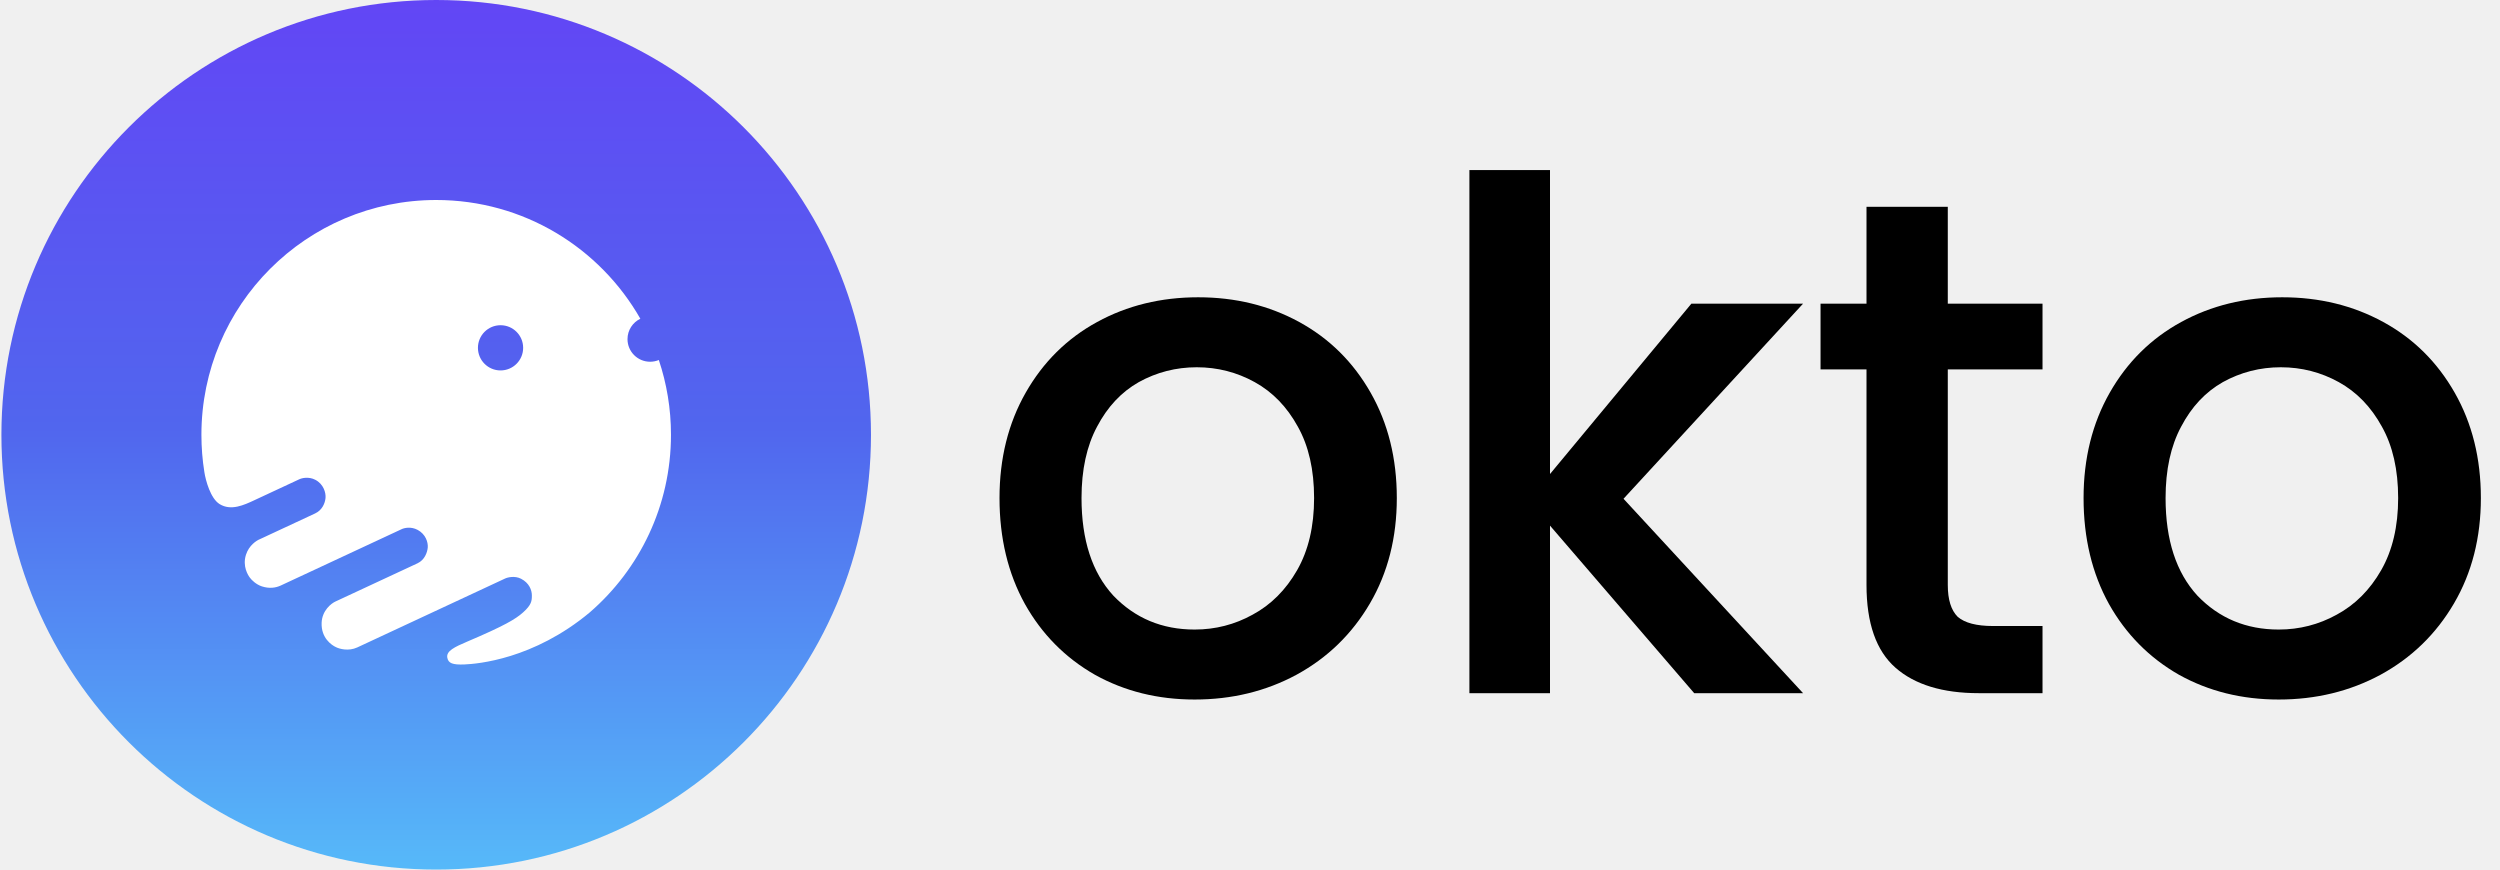
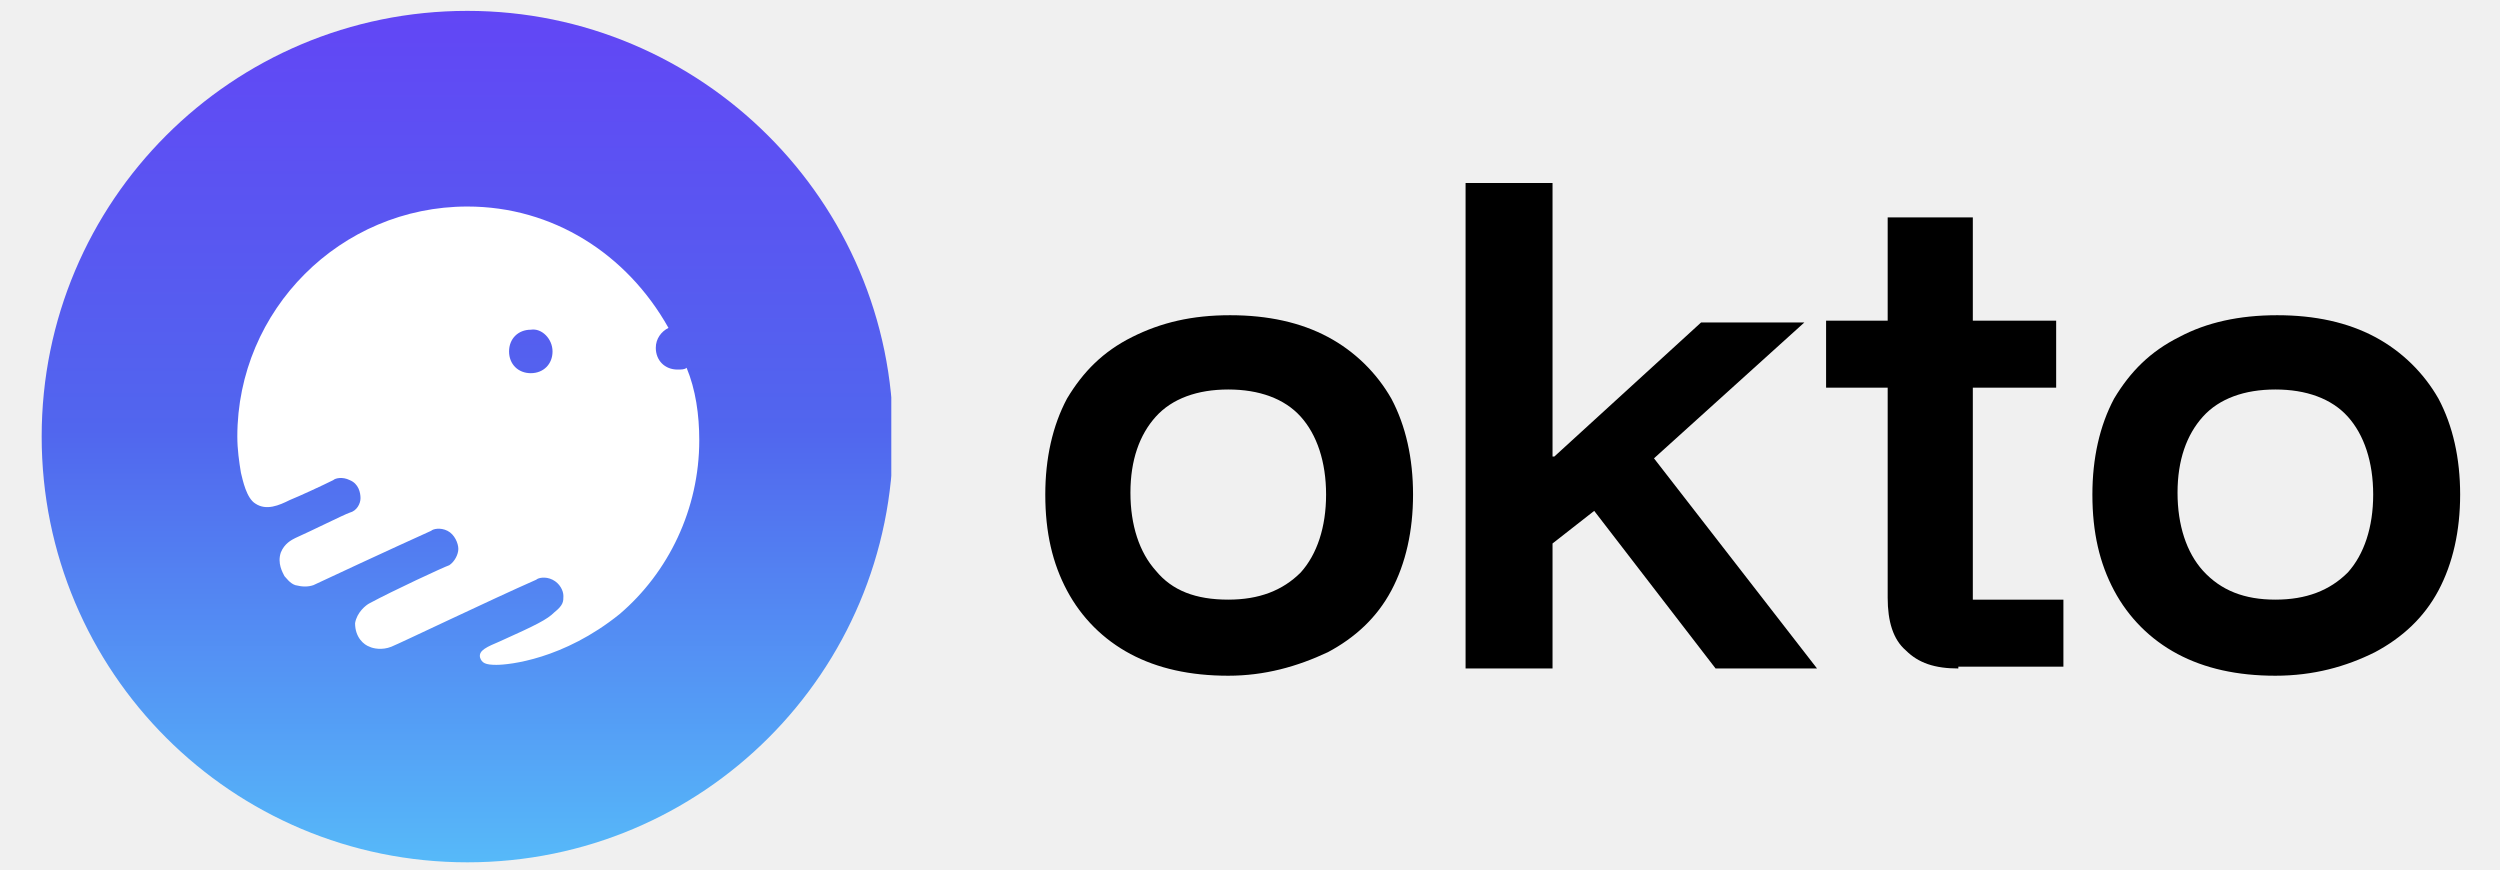
- <svg xmlns="http://www.w3.org/2000/svg" width="138" height="48" viewBox="0 0 138 48" fill="none">
-   <g clip-path="url(#clip0_1101_18255)">
-     <path d="M48.078 24C48.078 37.255 37.333 48 24.078 48C10.823 48 0.078 37.255 0.078 24C0.078 10.745 10.823 5e-06 24.078 0C37.333 -4.99999e-06 48.078 10.745 48.078 24Z" fill="url(#paint0_linear_1101_18255)" />
-     <path fill-rule="evenodd" clip-rule="evenodd" d="M24.078 11.04C16.921 11.04 11.118 16.842 11.118 24C11.118 24.703 11.174 25.392 11.282 26.064C11.353 26.523 11.621 27.518 12.124 27.827C12.753 28.213 13.464 27.881 14.046 27.61L14.049 27.608C14.515 27.391 15.884 26.753 16.51 26.461C16.654 26.39 17.032 26.294 17.401 26.483C17.861 26.718 17.996 27.202 17.969 27.491C17.941 27.779 17.786 28.16 17.394 28.342C17.08 28.488 15.234 29.348 14.35 29.76C14.16 29.833 13.74 30.108 13.578 30.621C13.374 31.262 13.691 31.756 13.802 31.898C13.885 32.011 14.132 32.264 14.458 32.369C14.864 32.5 15.213 32.45 15.486 32.326C15.704 32.226 20.03 30.209 22.166 29.212C22.306 29.143 22.677 29.052 23.044 29.245C23.503 29.486 23.635 29.94 23.612 30.221C23.589 30.501 23.434 30.913 23.051 31.092C22.745 31.235 19.904 32.558 18.522 33.201C18.278 33.312 17.783 33.7 17.754 34.372C17.718 35.212 18.299 35.609 18.542 35.721C18.734 35.82 19.238 35.962 19.722 35.738C20.206 35.514 25.348 33.116 27.859 31.945C28.008 31.868 28.413 31.769 28.758 31.945C29.209 32.175 29.359 32.569 29.359 32.866C29.359 33.164 29.346 33.382 28.875 33.804C28.463 34.173 27.859 34.536 25.8 35.413C25.095 35.714 24.614 35.935 24.693 36.315C24.753 36.6 24.96 36.708 25.65 36.677C26.339 36.646 29.444 36.402 32.555 33.804C35.301 31.427 37.038 27.917 37.038 24C37.038 22.557 36.802 21.169 36.367 19.872C36.219 19.934 36.057 19.968 35.886 19.968C35.197 19.968 34.638 19.409 34.638 18.72C34.638 18.224 34.928 17.796 35.347 17.594C33.117 13.68 28.906 11.04 24.078 11.04ZM28.878 19.2C28.878 19.889 28.32 20.448 27.63 20.448C26.941 20.448 26.382 19.889 26.382 19.2C26.382 18.511 26.941 17.952 27.63 17.952C28.32 17.952 28.878 18.511 28.878 19.2Z" fill="white" />
+ <svg xmlns="http://www.w3.org/2000/svg" xmlns:xlink="http://www.w3.org/1999/xlink" version="1.1" id="Layer_1" x="0px" y="0px" viewBox="0 0 138 48" style="enable-background:new 0 0 138 48;" xml:space="preserve">
+   <style type="text/css">
+ 	.st0{clip-path:url(#SVGID_00000143594009006001629570000010292414264111157424_);}
+ 	.st1{fill:url(#SVGID_00000070802691816419035230000014330231324061721266_);}
+ 	.st2{fill-rule:evenodd;clip-rule:evenodd;fill:#FFFFFF;}
+ </style>
+   <g>
+     <g>
+       <defs>
+         <rect id="SVGID_1_" x="2.2" y="0.6" width="47" height="47" />
+       </defs>
+       <clipPath id="SVGID_00000155851437779683709870000005145505540664154767_">
+         <use xlink:href="#SVGID_1_" style="overflow:visible;" />
+       </clipPath>
+       <g style="clip-path:url(#SVGID_00000155851437779683709870000005145505540664154767_);">
+         <linearGradient id="SVGID_00000079457069148449253200000009906267840094472380_" gradientUnits="userSpaceOnUse" x1="25.751" y1="49.443" x2="25.751" y2="2.429" gradientTransform="matrix(1 0 0 -1 0 50)">
+           <stop offset="0" style="stop-color:#6246F5" />
+           <stop offset="0.493" style="stop-color:#5166EE" />
+           <stop offset="1" style="stop-color:#56B9F9" />
+         </linearGradient>
+         <path style="fill:url(#SVGID_00000079457069148449253200000009906267840094472380_);" d="M49.3,24.1c0,13-10.5,23.5-23.5,23.5     c-13,0-23.5-10.5-23.5-23.5c0-13,10.5-23.5,23.5-23.5C38.7,0.6,49.3,11.1,49.3,24.1z" />
+         <path class="st2" d="M25.8,11.4c-7,0-12.7,5.7-12.7,12.7c0,0.7,0.1,1.4,0.2,2c0.1,0.4,0.3,1.4,0.8,1.7c0.6,0.4,1.3,0.1,1.9-0.2     l0,0c0.5-0.2,1.8-0.8,2.4-1.1c0.1-0.1,0.5-0.2,0.9,0c0.5,0.2,0.6,0.7,0.6,1s-0.2,0.7-0.6,0.8c-0.3,0.1-2.1,1-3,1.4     c-0.2,0.1-0.6,0.3-0.8,0.8c-0.2,0.6,0.1,1.1,0.2,1.3c0.1,0.1,0.3,0.4,0.6,0.5c0.4,0.1,0.7,0.1,1,0c0.2-0.1,4.5-2.1,6.5-3     c0.1-0.1,0.5-0.2,0.9,0c0.4,0.2,0.6,0.7,0.6,1c0,0.3-0.2,0.7-0.5,0.9c-0.3,0.1-3.1,1.4-4.4,2.1c-0.2,0.1-0.7,0.5-0.8,1.1     c0,0.8,0.5,1.2,0.8,1.3c0.2,0.1,0.7,0.2,1.2,0c0.5-0.2,5.5-2.6,8-3.7c0.1-0.1,0.5-0.2,0.9,0c0.4,0.2,0.6,0.6,0.6,0.9     s0,0.5-0.5,0.9c-0.4,0.4-1,0.7-3,1.6c-0.7,0.3-1.2,0.5-1.1,0.9c0.1,0.3,0.3,0.4,0.9,0.4c0.7,0,3.7-0.3,6.8-2.8     c2.7-2.3,4.4-5.8,4.4-9.6c0-1.4-0.2-2.8-0.7-4c-0.1,0.1-0.3,0.1-0.5,0.1c-0.7,0-1.2-0.5-1.2-1.2c0-0.5,0.3-0.9,0.7-1.1     C34.6,14,30.5,11.4,25.8,11.4z M30.5,19.4c0,0.7-0.5,1.2-1.2,1.2c-0.7,0-1.2-0.5-1.2-1.2c0-0.7,0.5-1.2,1.2-1.2     C29.9,18.1,30.5,18.7,30.5,19.4z" />
+       </g>
+     </g>
+     <path d="M67.8,37.3c-2.1,0-3.9-0.4-5.4-1.2c-1.5-0.8-2.7-2-3.5-3.5c-0.8-1.5-1.2-3.2-1.2-5.3c0-2,0.4-3.8,1.2-5.3   c0.9-1.5,2-2.6,3.6-3.4s3.3-1.2,5.4-1.2c2.1,0,3.9,0.4,5.4,1.2c1.5,0.8,2.7,2,3.5,3.4c0.8,1.5,1.2,3.3,1.2,5.3c0,2-0.4,3.8-1.2,5.3   c-0.8,1.5-2,2.6-3.5,3.4C71.6,36.8,69.8,37.3,67.8,37.3z M67.8,33.1c1.7,0,3-0.5,4-1.5c0.9-1,1.4-2.5,1.4-4.3   c0-1.8-0.5-3.3-1.4-4.3c-0.9-1-2.3-1.5-4-1.5c-1.7,0-3.1,0.5-4,1.5c-0.9,1-1.4,2.4-1.4,4.2c0,1.8,0.5,3.3,1.4,4.3   C64.7,32.6,66,33.1,67.8,33.1z" />
+     <path d="M80.9,36.9V10.1h4.8v15.1h0.1l8.1-7.4h5.7l-8.3,7.5l9,11.6h-5.6l-6.7-8.7L85.7,30v6.9H80.9z" />
+     <path d="M108.1,36.9c-1.3,0-2.2-0.3-2.9-1c-0.7-0.6-1-1.6-1-2.9V21.4h-3.4v-3.7h3.4V12h4.7v5.7h4.6v3.7h-4.6v11.7h5v3.7H108.1z" />
+     <path d="M125.6,37.3c-2.1,0-3.9-0.4-5.4-1.2c-1.5-0.8-2.7-2-3.5-3.5c-0.8-1.5-1.2-3.2-1.2-5.3c0-2,0.4-3.8,1.2-5.3   c0.9-1.5,2-2.6,3.6-3.4c1.5-0.8,3.3-1.2,5.4-1.2c2.1,0,3.9,0.4,5.4,1.2c1.5,0.8,2.7,2,3.5,3.4c0.8,1.5,1.2,3.3,1.2,5.3   c0,2-0.4,3.8-1.2,5.3c-0.8,1.5-2,2.6-3.5,3.4C129.5,36.8,127.7,37.3,125.6,37.3z M125.6,33.1c1.7,0,3-0.5,4-1.5   c0.9-1,1.4-2.5,1.4-4.3c0-1.8-0.5-3.3-1.4-4.3c-0.9-1-2.3-1.5-4-1.5c-1.7,0-3.1,0.5-4,1.5c-0.9,1-1.4,2.4-1.4,4.2   c0,1.8,0.5,3.3,1.4,4.3C122.6,32.6,123.9,33.1,125.6,33.1z" />
  </g>
-   <path d="M65.944 38.614C63.914 38.614 62.08 38.159 60.441 37.248C58.802 36.312 57.515 35.011 56.578 33.346C55.642 31.655 55.173 29.704 55.173 27.492C55.173 25.307 55.655 23.369 56.617 21.678C57.58 19.987 58.893 18.686 60.558 17.776C62.223 16.865 64.083 16.41 66.139 16.41C68.194 16.41 70.054 16.865 71.719 17.776C73.384 18.686 74.698 19.987 75.66 21.678C76.623 23.369 77.104 25.307 77.104 27.492C77.104 29.678 76.61 31.616 75.621 33.307C74.632 34.998 73.28 36.312 71.563 37.248C69.872 38.159 67.999 38.614 65.944 38.614ZM65.944 34.751C67.088 34.751 68.155 34.477 69.143 33.931C70.158 33.385 70.977 32.565 71.602 31.473C72.226 30.38 72.538 29.053 72.538 27.492C72.538 25.932 72.239 24.618 71.641 23.551C71.042 22.459 70.249 21.639 69.26 21.093C68.272 20.547 67.205 20.273 66.061 20.273C64.916 20.273 63.849 20.547 62.861 21.093C61.898 21.639 61.131 22.459 60.558 23.551C59.986 24.618 59.7 25.932 59.7 27.492C59.7 29.808 60.285 31.603 61.456 32.878C62.653 34.126 64.148 34.751 65.944 34.751Z" fill="black" />
-   <path d="M89.618 27.532L99.53 38.263H93.52L85.56 29.014V38.263H81.111V9.386H85.56V26.166L93.365 16.761H99.53L89.618 27.532Z" fill="black" />
-   <path d="M107.518 20.39V32.292C107.518 33.099 107.7 33.684 108.065 34.048C108.455 34.386 109.105 34.556 110.016 34.556H112.747V38.263H109.235C107.232 38.263 105.697 37.794 104.631 36.858C103.564 35.921 103.031 34.4 103.031 32.292V20.39H100.494V16.761H103.031V11.415H107.518V16.761H112.747V20.39H107.518Z" fill="black" />
-   <path d="M125.784 38.614C123.754 38.614 121.92 38.159 120.281 37.248C118.643 36.312 117.355 35.011 116.418 33.346C115.482 31.655 115.013 29.704 115.013 27.492C115.013 25.307 115.495 23.369 116.457 21.678C117.42 19.987 118.734 18.686 120.399 17.776C122.064 16.865 123.924 16.41 125.979 16.41C128.034 16.41 129.894 16.865 131.559 17.776C133.224 18.686 134.538 19.987 135.5 21.678C136.463 23.369 136.944 25.307 136.944 27.492C136.944 29.678 136.45 31.616 135.461 33.307C134.473 34.998 133.12 36.312 131.403 37.248C129.712 38.159 127.839 38.614 125.784 38.614ZM125.784 34.751C126.928 34.751 127.995 34.477 128.984 33.931C129.998 33.385 130.818 32.565 131.442 31.473C132.066 30.38 132.378 29.053 132.378 27.492C132.378 25.932 132.079 24.618 131.481 23.551C130.883 22.459 130.089 21.639 129.101 21.093C128.112 20.547 127.045 20.273 125.901 20.273C124.756 20.273 123.689 20.547 122.701 21.093C121.738 21.639 120.971 22.459 120.399 23.551C119.826 24.618 119.54 25.932 119.54 27.492C119.54 29.808 120.125 31.603 121.296 32.878C122.493 34.126 123.989 34.751 125.784 34.751Z" fill="black" />
-   <defs>
-     <linearGradient id="paint0_linear_1101_18255" x1="24.078" y1="0" x2="24.078" y2="48" gradientUnits="userSpaceOnUse">
-       <stop stop-color="#6246F5" />
-       <stop offset="0.493" stop-color="#5166EE" />
-       <stop offset="1" stop-color="#56B9F9" />
-     </linearGradient>
-     <clipPath id="clip0_1101_18255">
-       <rect width="48" height="48" fill="white" transform="translate(0.0782623)" />
-     </clipPath>
-   </defs>
</svg>
